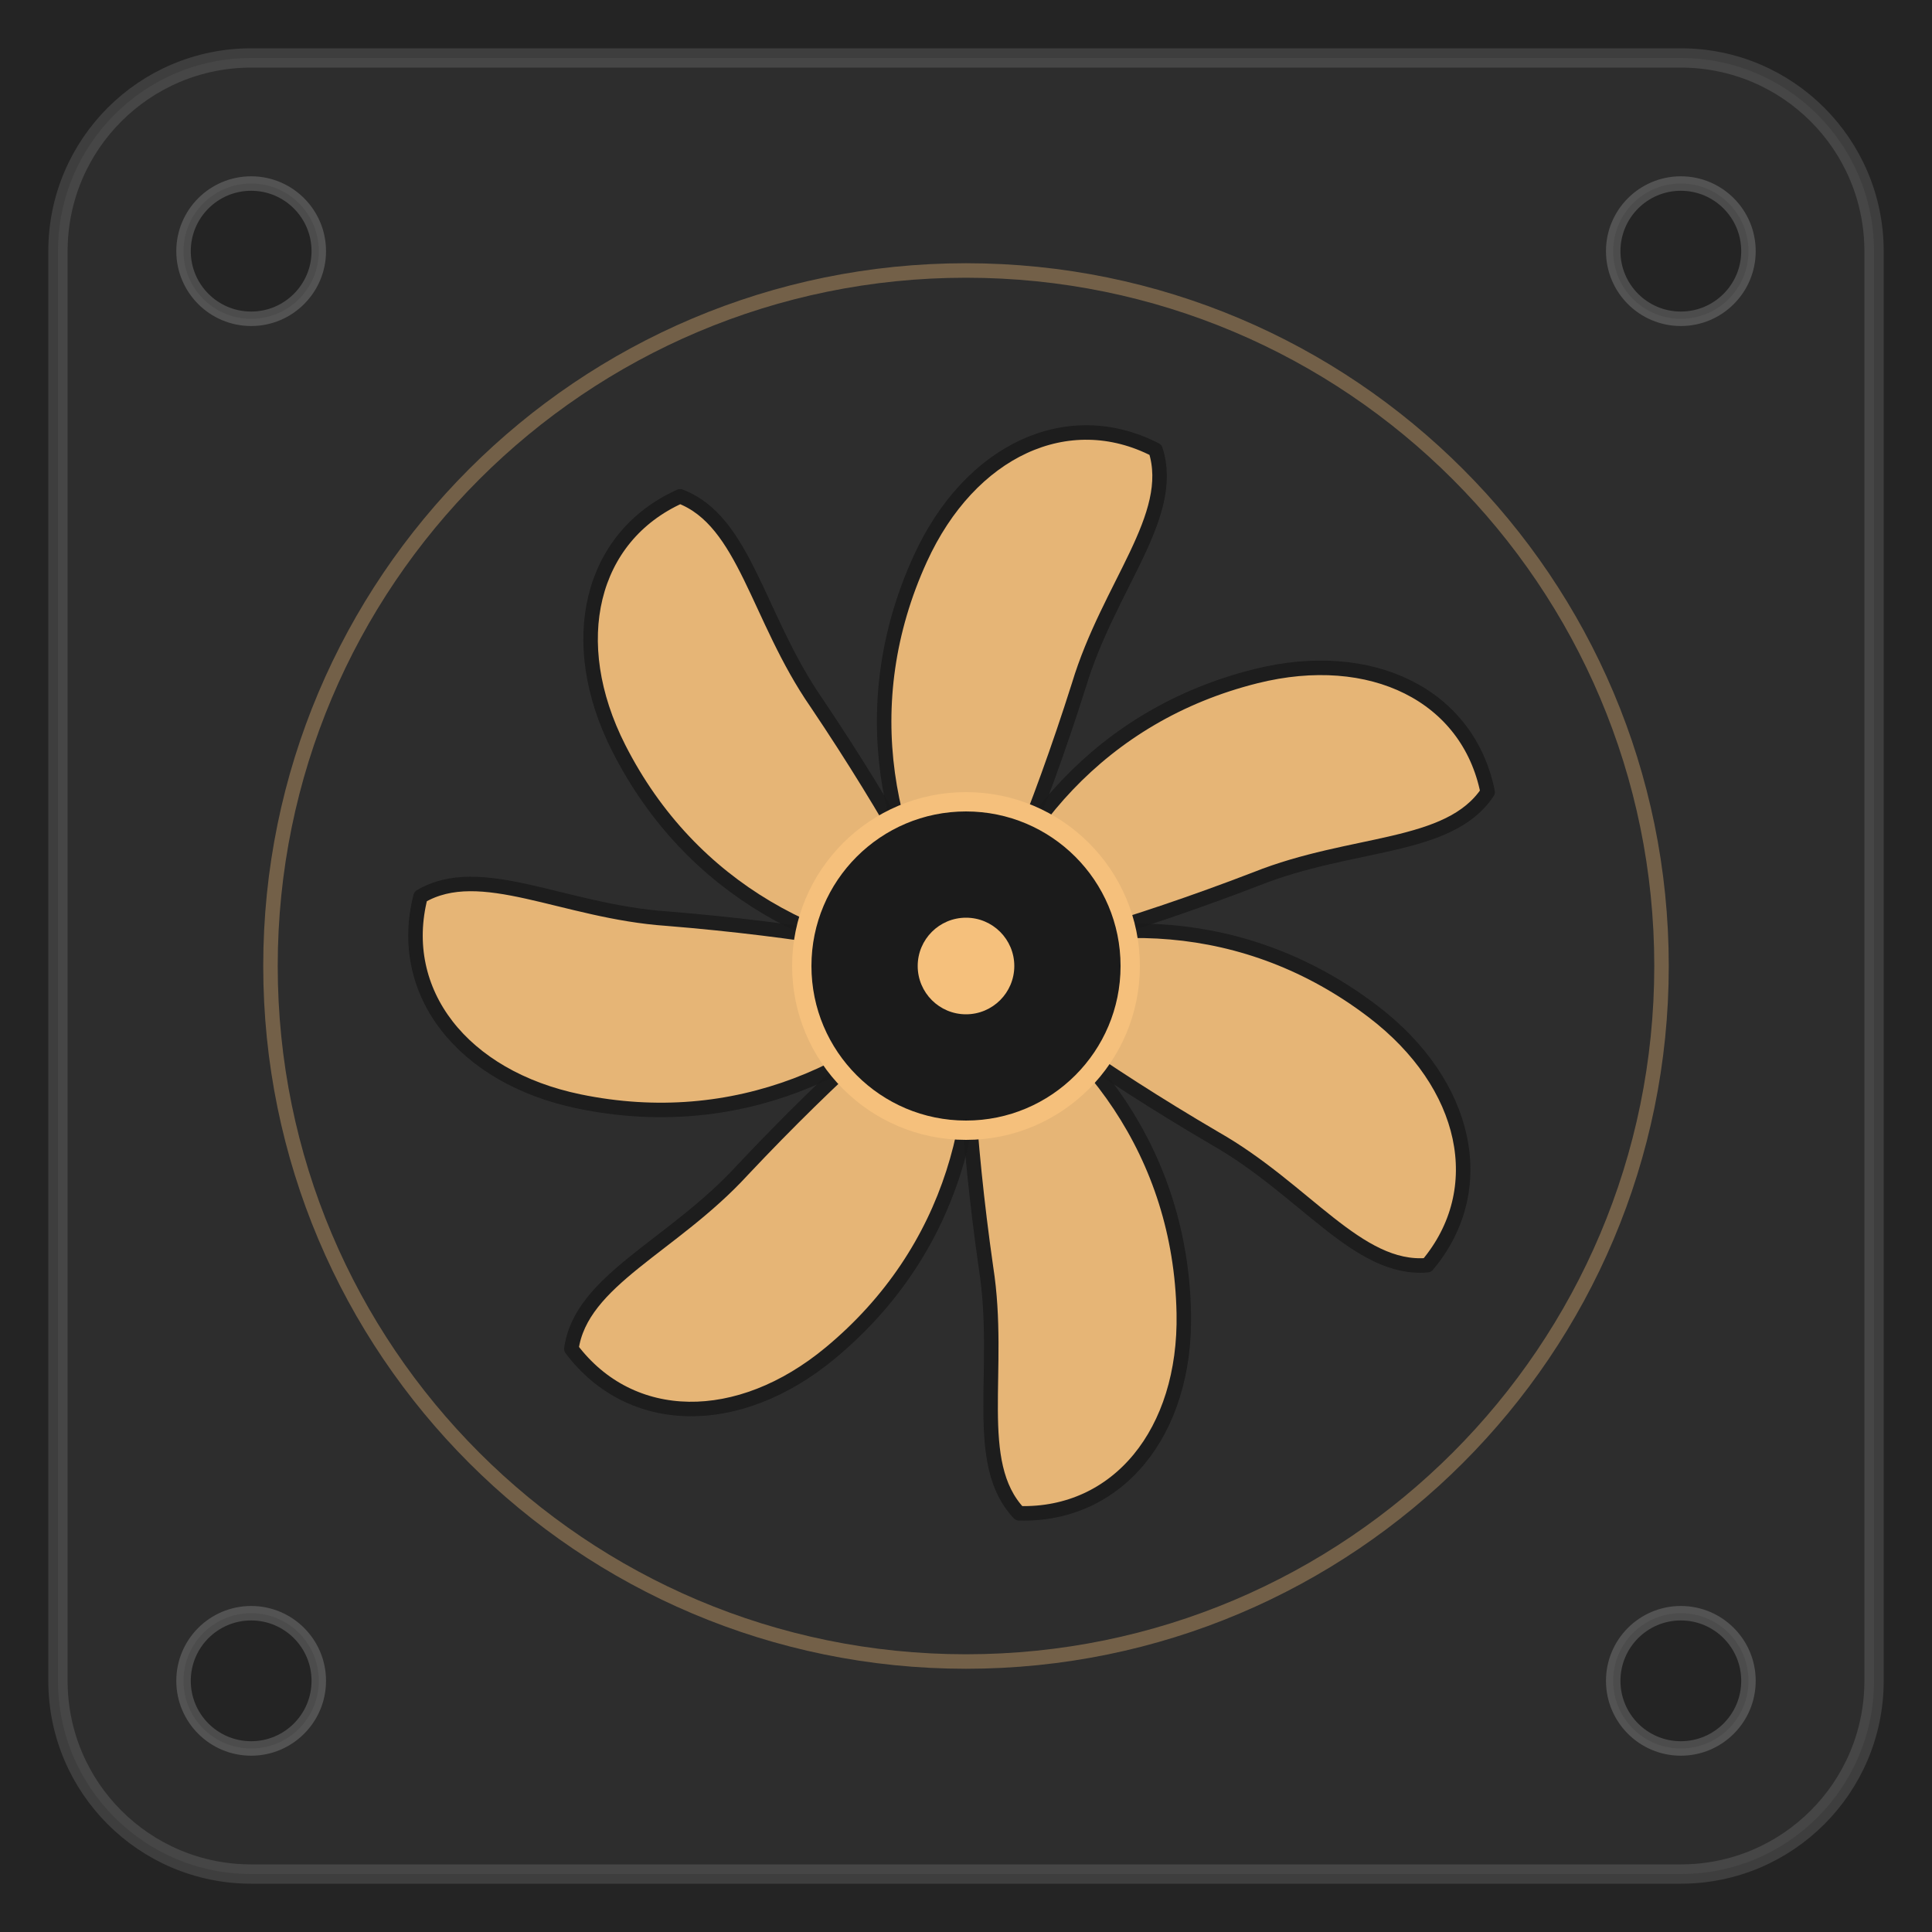
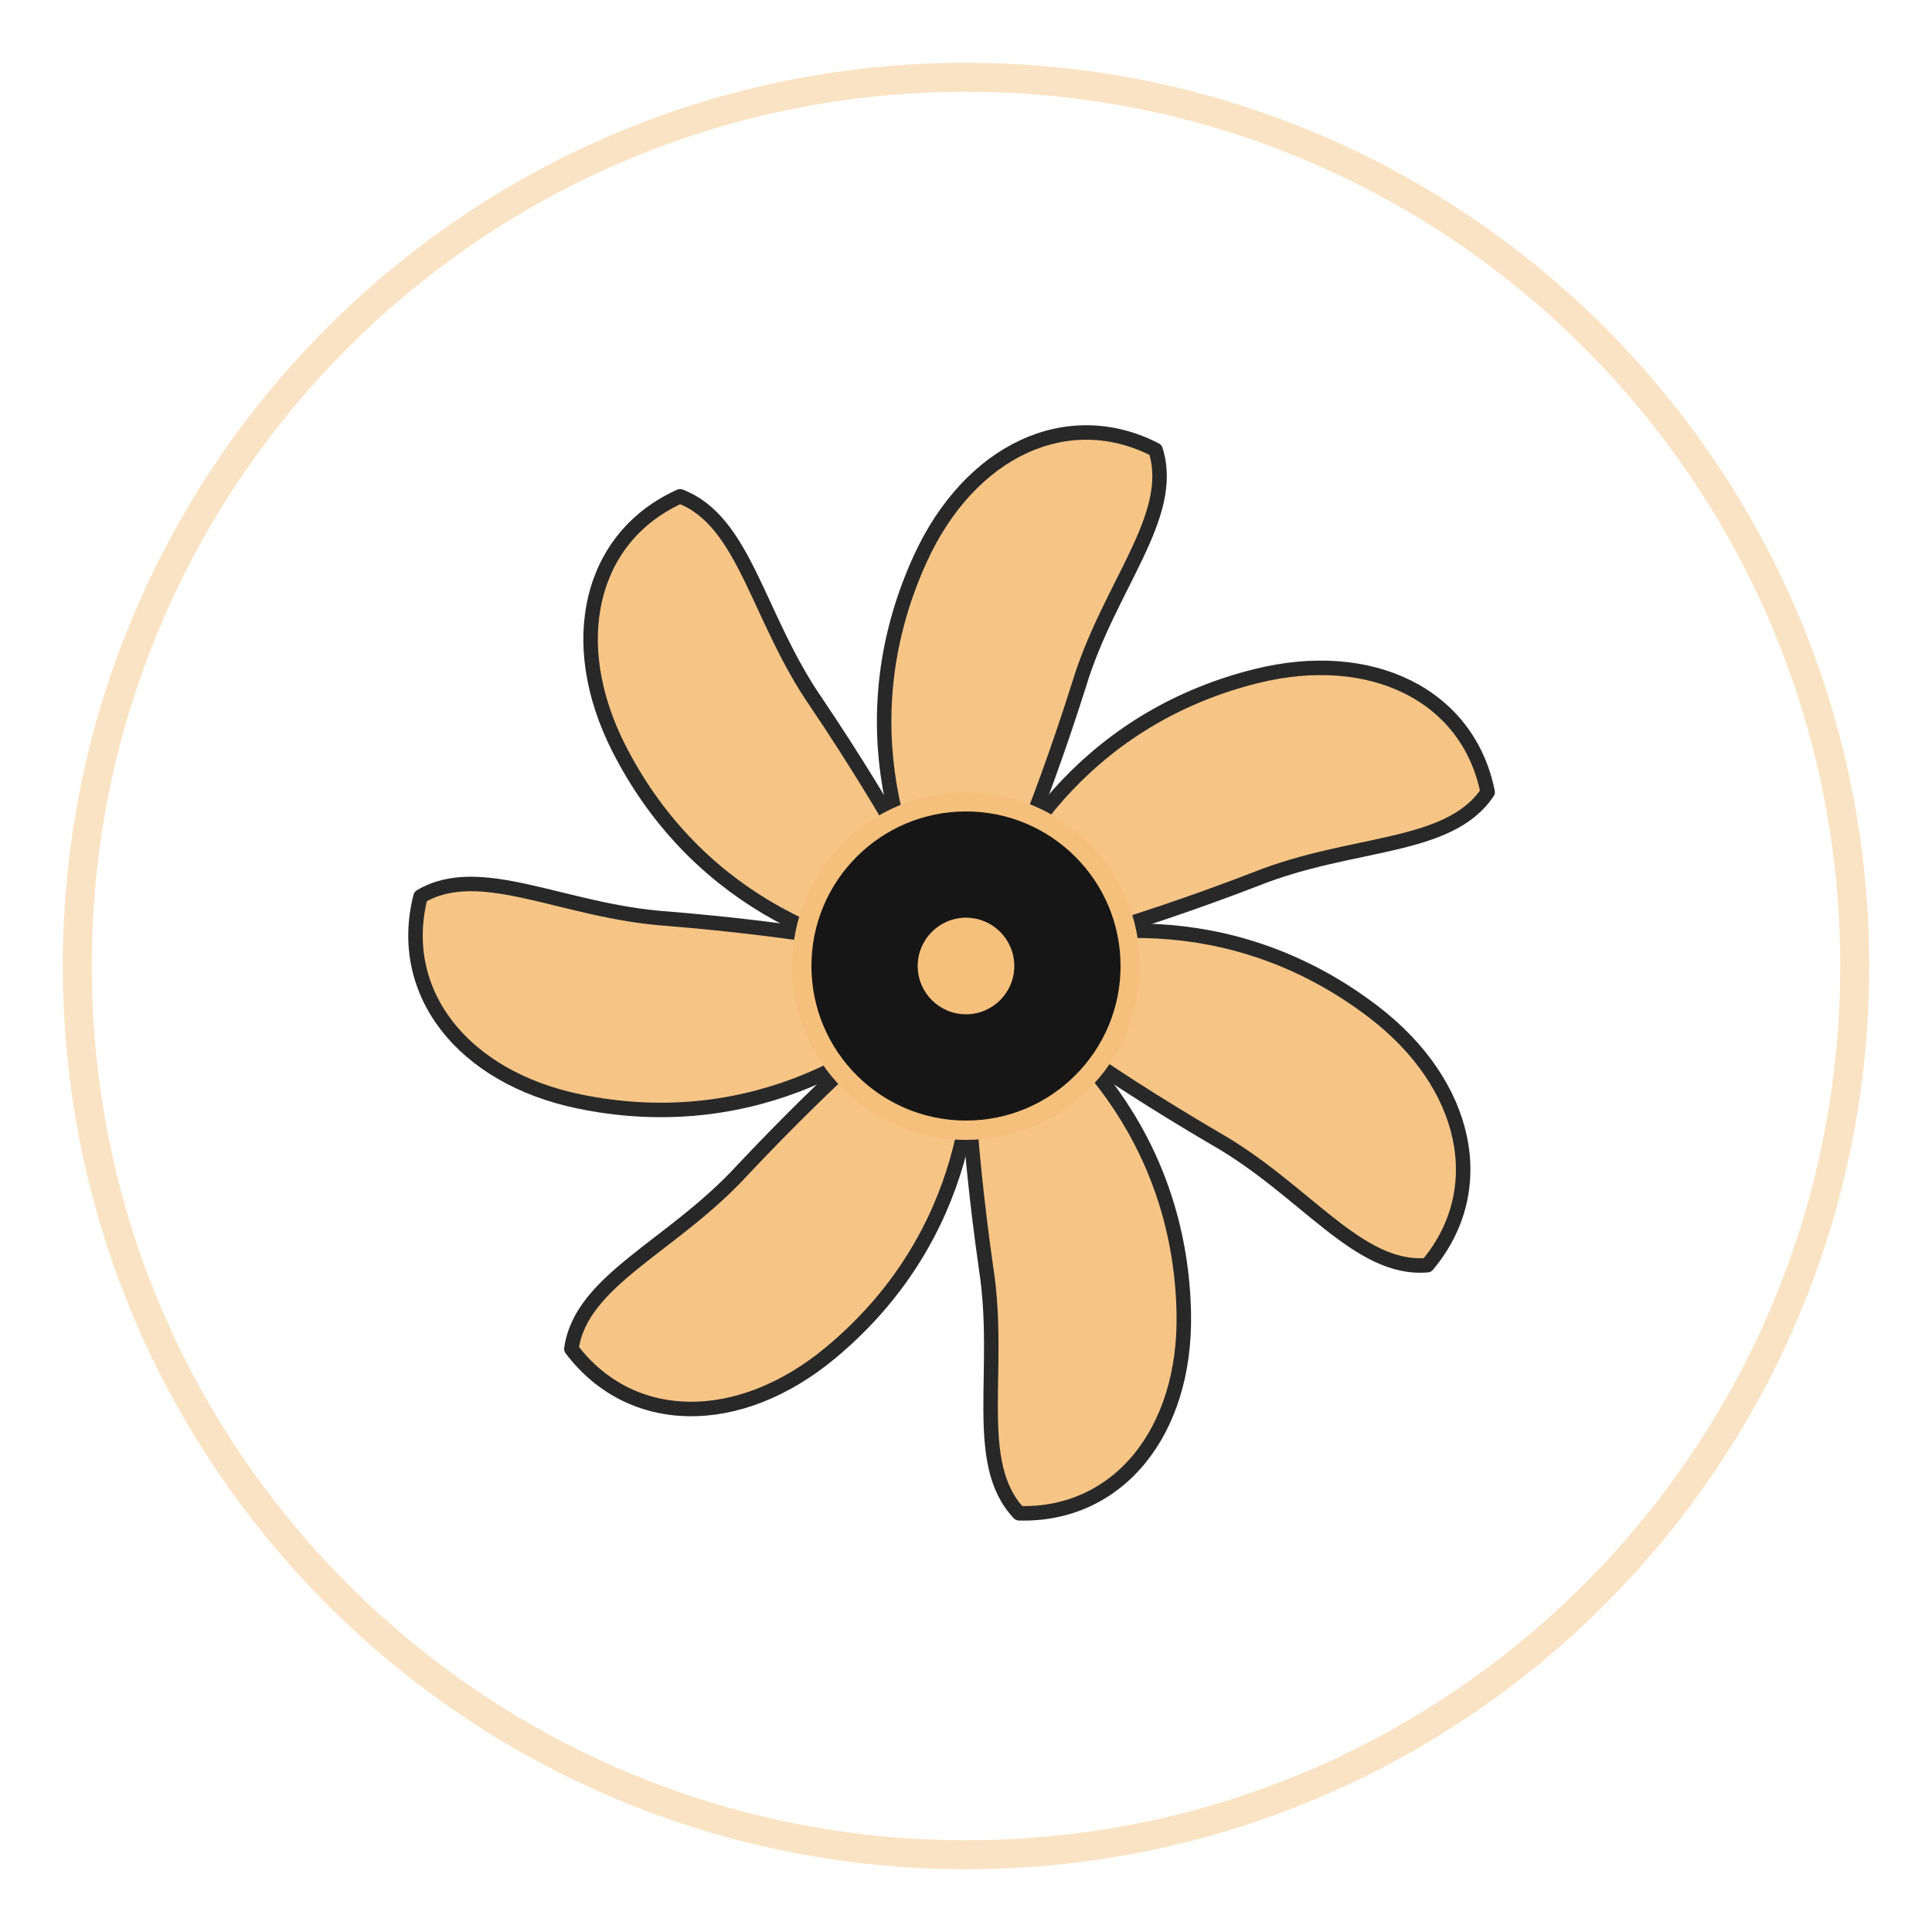
<svg xmlns="http://www.w3.org/2000/svg" viewBox="0 0 200 200" role="img" aria-hidden="true">
  <defs>
-     <radialGradient id="glow" cx="50%" cy="50%" r="50%">
-       <stop offset="0%" stop-color="#F5C07C" stop-opacity="0.35" />
-       <stop offset="100%" stop-color="#F5C07C" stop-opacity="0" />
-     </radialGradient>
+     <path id="b" d="M100,100 C104,86 114,74 130,70 C142,67 152,72 154,82 C150,88 140,87 130,91 C117,96 106,99 100,100 Z" />
  </defs>
-   <rect width="200" height="200" fill="#242424" />
-   <circle cx="100" cy="100" r="95" fill="url(#glow)" />
-   <rect x="6" y="6" width="188" height="188" rx="20" fill="#2D2D2D" stroke="rgba(255,255,255,0.12)" stroke-width="2" />
-   <circle cx="26" cy="26" r="7" fill="#242424" stroke="rgba(255,255,255,0.18)" stroke-width="1.5" />
-   <circle cx="174" cy="26" r="7" fill="#242424" stroke="rgba(255,255,255,0.18)" stroke-width="1.5" />
-   <circle cx="26" cy="174" r="7" fill="#242424" stroke="rgba(255,255,255,0.18)" stroke-width="1.5" />
-   <circle cx="174" cy="174" r="7" fill="#242424" stroke="rgba(255,255,255,0.18)" stroke-width="1.5" />
-   <circle cx="100" cy="100" r="72" fill="none" stroke="#F5C07C" stroke-width="1.5" opacity="0.35" />
-   <g fill="#F5C07C">
-     <g transform="rotate(0.0 100 100)">
-       <path d="M100,100 C104,86 114,74 130,70 C142,67 152,72 154,82 C150,88 140,87 130,91 C117,96 106,99 100,100 Z" stroke="#1B1B1B" stroke-width="1.5" stroke-linejoin="round" opacity="0.92" />
-     </g>
-     <g transform="rotate(51.4 100 100)">
-       <path d="M100,100 C104,86 114,74 130,70 C142,67 152,72 154,82 C150,88 140,87 130,91 C117,96 106,99 100,100 Z" stroke="#1B1B1B" stroke-width="1.5" stroke-linejoin="round" opacity="0.92" />
-     </g>
-     <g transform="rotate(102.9 100 100)">
-       <path d="M100,100 C104,86 114,74 130,70 C142,67 152,72 154,82 C150,88 140,87 130,91 C117,96 106,99 100,100 Z" stroke="#1B1B1B" stroke-width="1.5" stroke-linejoin="round" opacity="0.92" />
-     </g>
-     <g transform="rotate(154.3 100 100)">
-       <path d="M100,100 C104,86 114,74 130,70 C142,67 152,72 154,82 C150,88 140,87 130,91 C117,96 106,99 100,100 Z" stroke="#1B1B1B" stroke-width="1.5" stroke-linejoin="round" opacity="0.92" />
-     </g>
-     <g transform="rotate(205.7 100 100)">
-       <path d="M100,100 C104,86 114,74 130,70 C142,67 152,72 154,82 C150,88 140,87 130,91 C117,96 106,99 100,100 Z" stroke="#1B1B1B" stroke-width="1.5" stroke-linejoin="round" opacity="0.92" />
-     </g>
-     <g transform="rotate(257.1 100 100)">
-       <path d="M100,100 C104,86 114,74 130,70 C142,67 152,72 154,82 C150,88 140,87 130,91 C117,96 106,99 100,100 Z" stroke="#1B1B1B" stroke-width="1.5" stroke-linejoin="round" opacity="0.92" />
-     </g>
-     <g transform="rotate(308.6 100 100)">
-       <path d="M100,100 C104,86 114,74 130,70 C142,67 152,72 154,82 C150,88 140,87 130,91 C117,96 106,99 100,100 Z" stroke="#1B1B1B" stroke-width="1.5" stroke-linejoin="round" opacity="0.92" />
-     </g>
+   <circle cx="100" cy="100" r="92" fill="none" stroke="#F5C07C" stroke-width="3" opacity="0.45" />
+   <g fill="#F5C07C" stroke="#161616" stroke-width="1.5" stroke-linejoin="round" opacity="0.92">
+     <use href="#b" transform="rotate(0.0 100 100)" />
+     <use href="#b" transform="rotate(51.4 100 100)" />
+     <use href="#b" transform="rotate(102.9 100 100)" />
+     <use href="#b" transform="rotate(154.3 100 100)" />
+     <use href="#b" transform="rotate(205.7 100 100)" />
+     <use href="#b" transform="rotate(257.1 100 100)" />
+     <use href="#b" transform="rotate(308.6 100 100)" />
  </g>
-   <circle cx="100" cy="100" r="17" fill="#1B1B1B" stroke="#F5C07C" stroke-width="2" />
+   <circle cx="100" cy="100" r="17" fill="#161616" stroke="#F5C07C" stroke-width="2" />
  <circle cx="100" cy="100" r="5" fill="#F5C07C" />
</svg>
